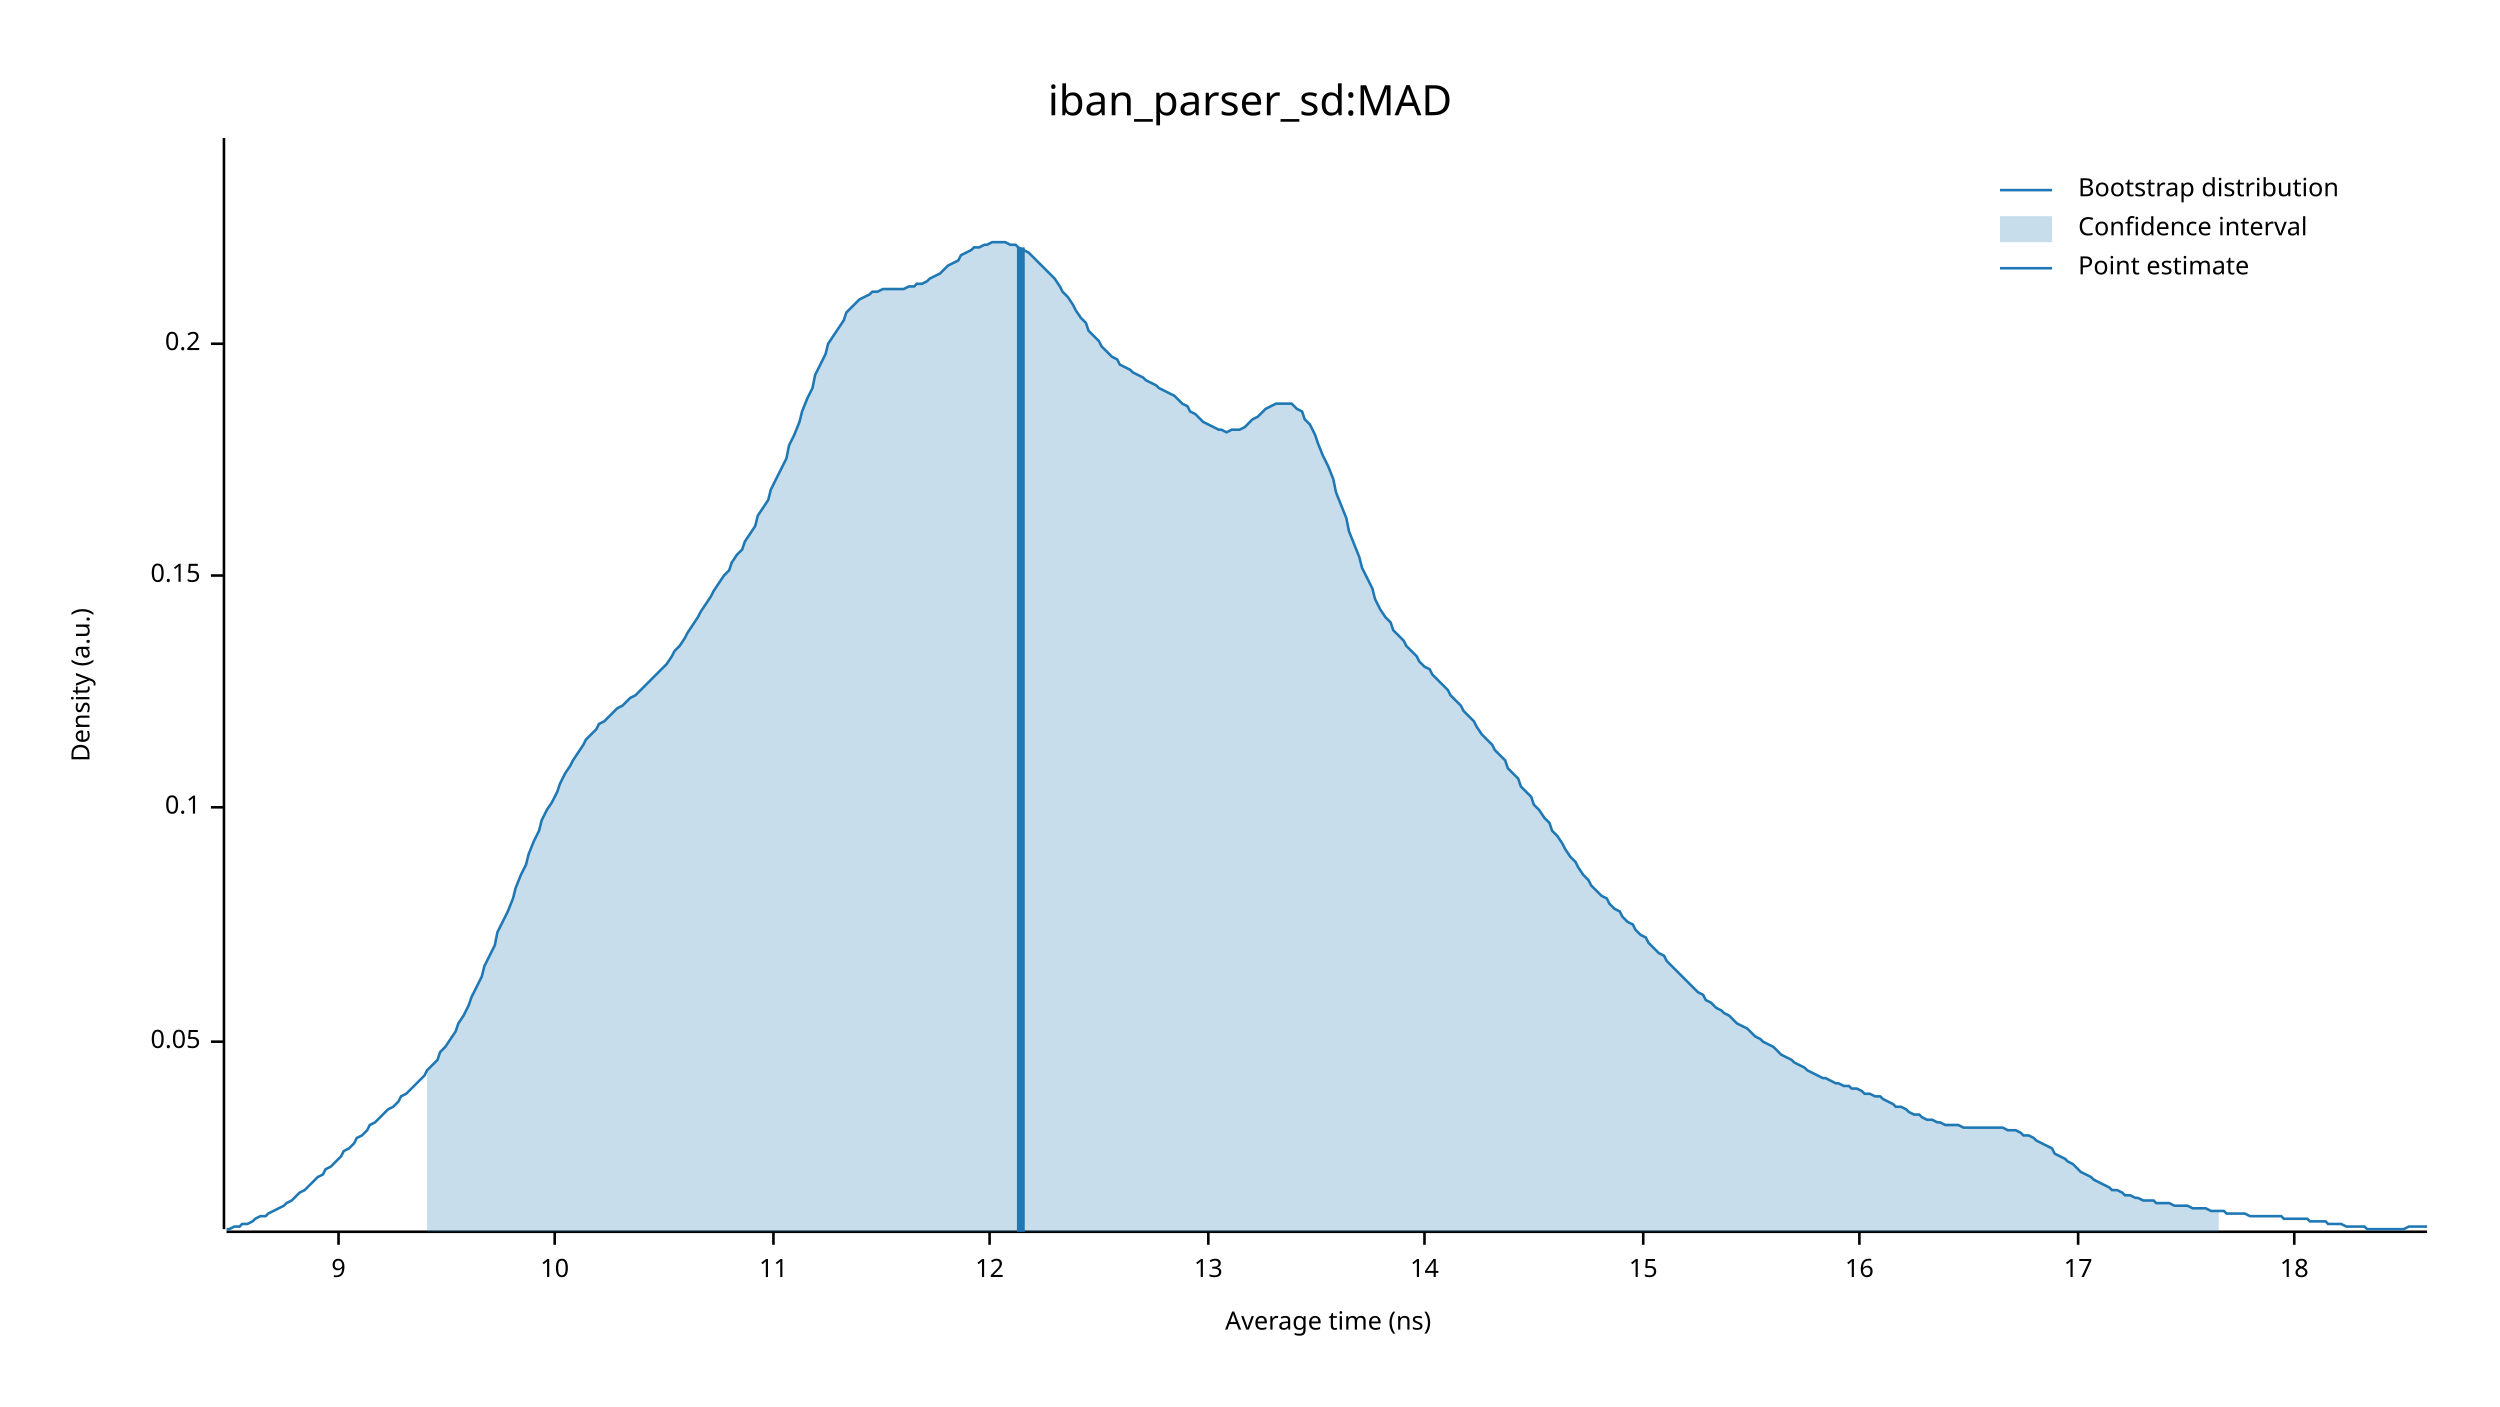
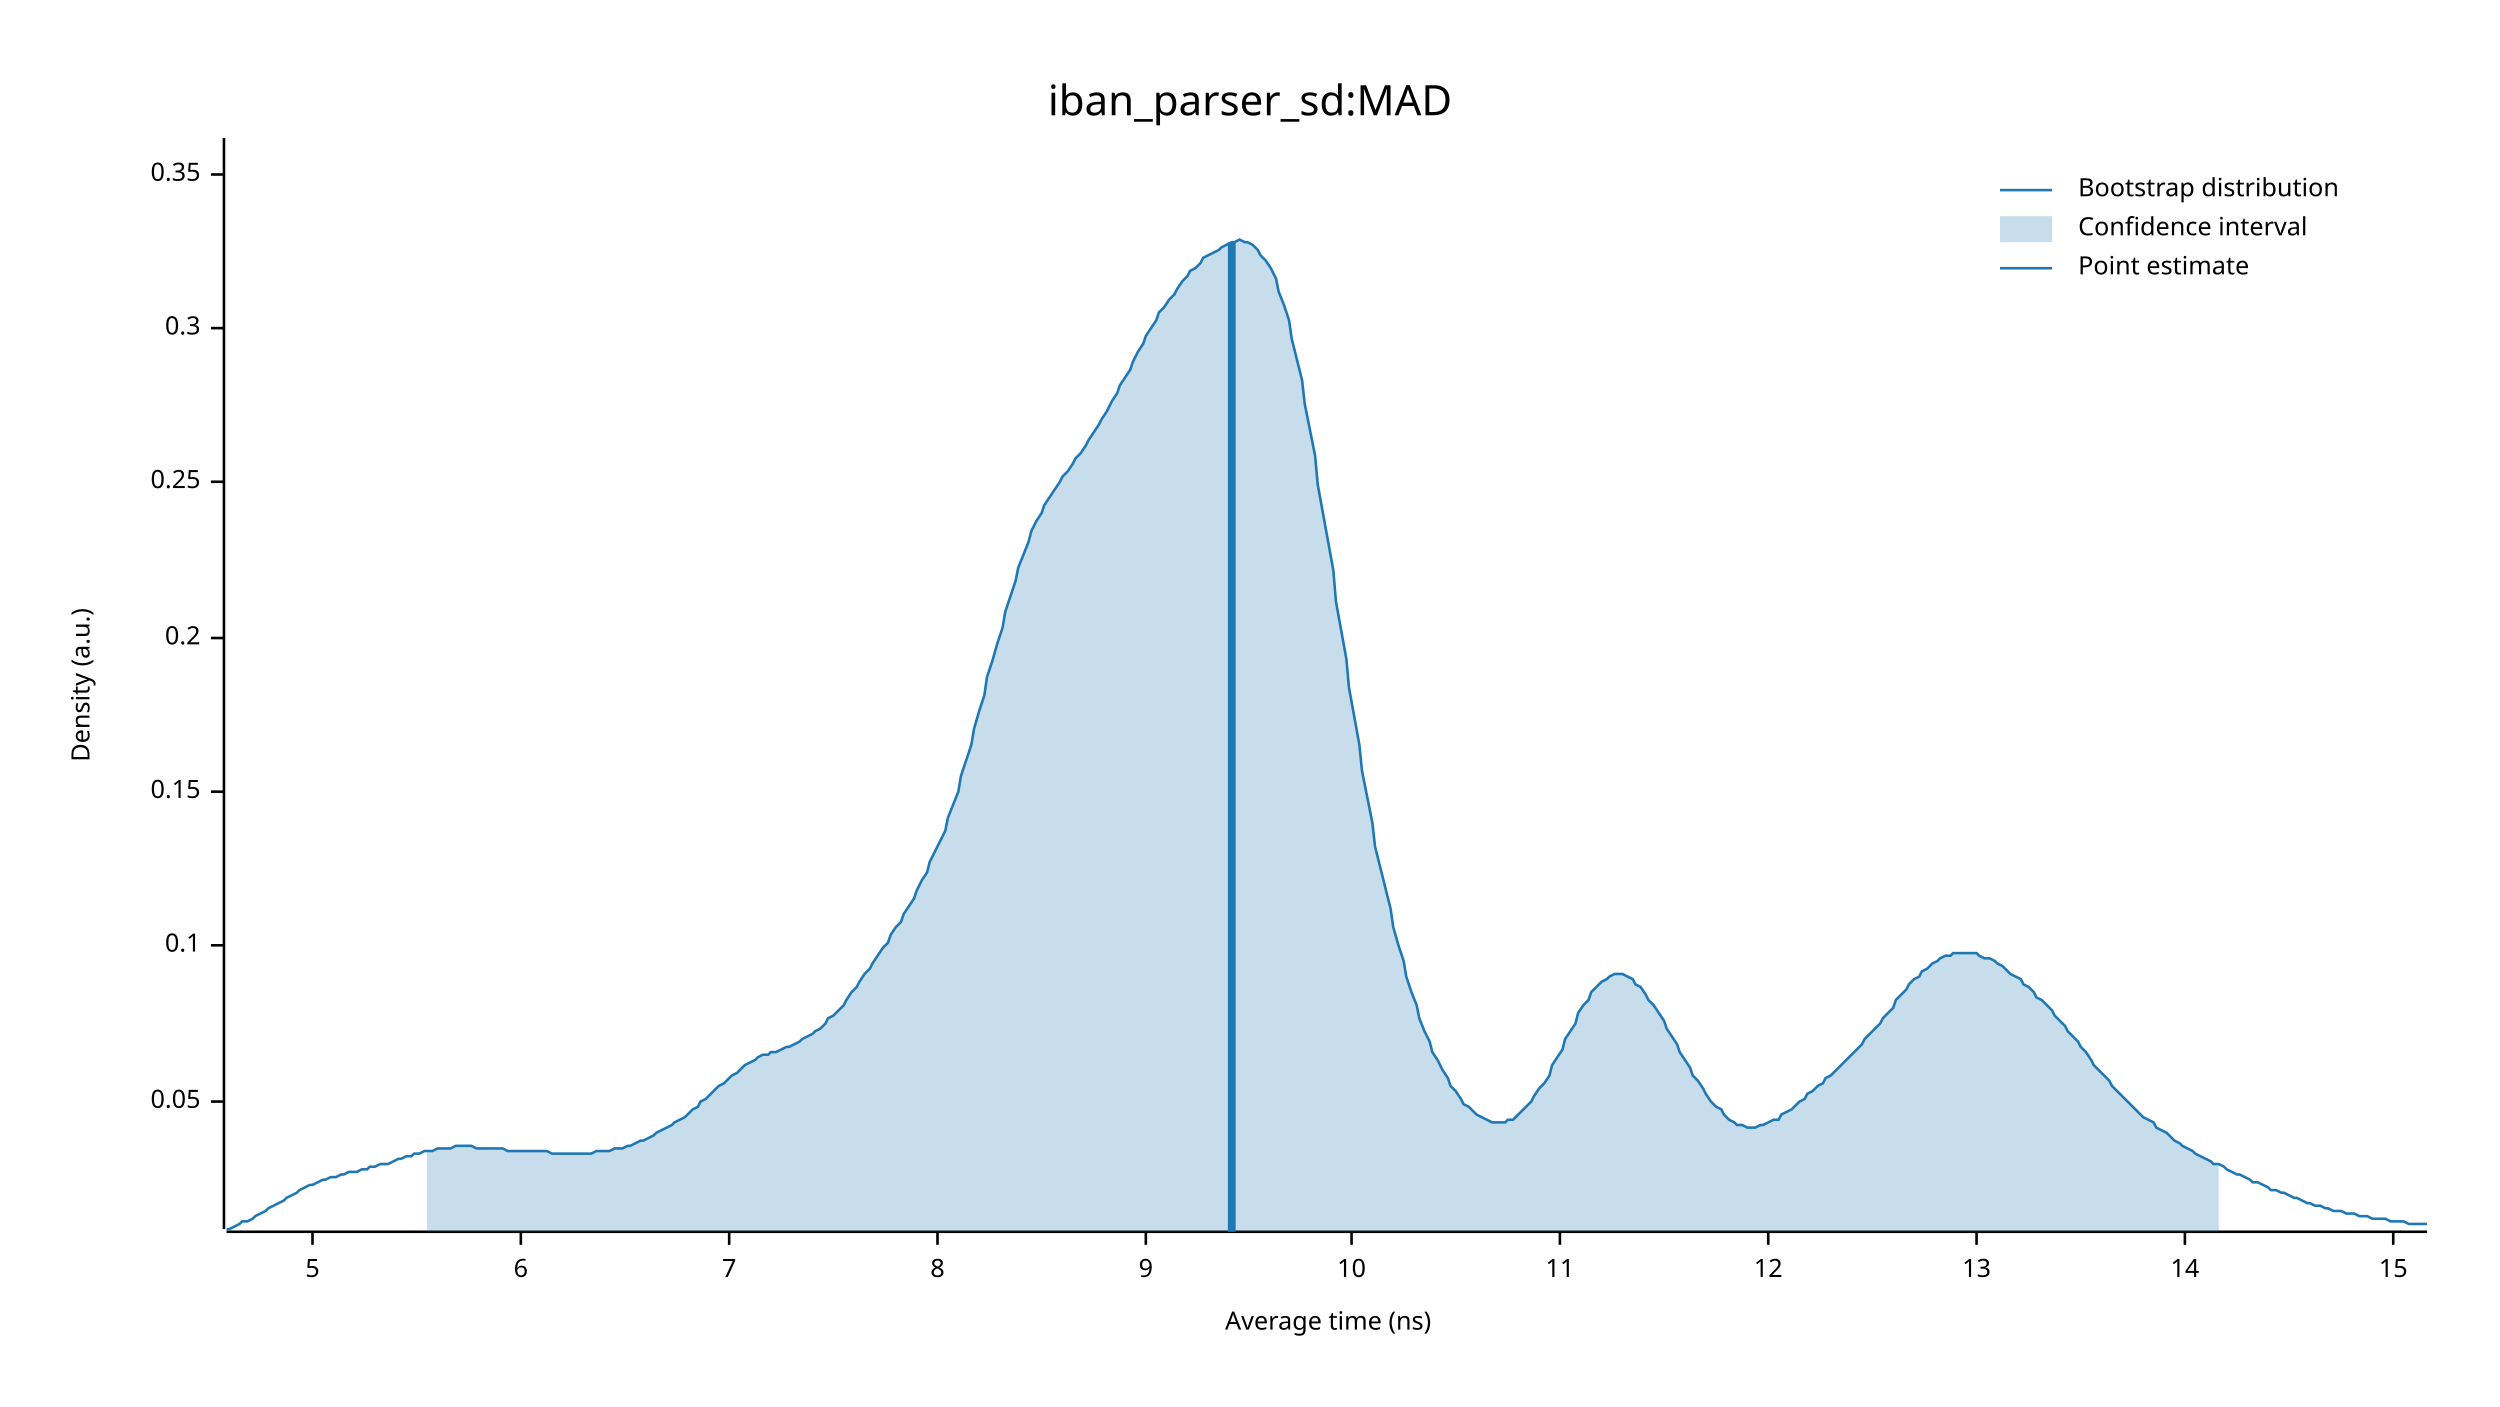
<svg xmlns="http://www.w3.org/2000/svg" width="960" height="540" viewBox="0 0 960 540">
  <text x="480" y="32" dy="0.76em" text-anchor="middle" font-family="sans-serif" font-size="16.129" opacity="1" fill="#000000">
iban_parser_sd:MAD
</text>
  <text x="27" y="263" dy="0.76em" text-anchor="middle" font-family="sans-serif" font-size="9.677" opacity="1" fill="#000000" transform="rotate(270, 27, 263)">
Density (a.u.)
</text>
  <text x="510" y="513" dy="-0.5ex" text-anchor="middle" font-family="sans-serif" font-size="9.677" opacity="1" fill="#000000">
Average time (ns)
</text>
  <polyline fill="none" opacity="1" stroke="#000000" stroke-width="1" points="86,53 86,472 " />
-   <text x="77" y="400" dy="0.5ex" text-anchor="end" font-family="sans-serif" font-size="9.677" opacity="1" fill="#000000">
+   <text x="77" y="423" dy="0.5ex" text-anchor="end" font-family="sans-serif" font-size="9.677" opacity="1" fill="#000000">
0.05
</text>
-   <polyline fill="none" opacity="1" stroke="#000000" stroke-width="1" points="81,400 86,400 " />
-   <text x="77" y="310" dy="0.5ex" text-anchor="end" font-family="sans-serif" font-size="9.677" opacity="1" fill="#000000">
+   <polyline fill="none" opacity="1" stroke="#000000" stroke-width="1" points="81,423 86,423 " />
+   <text x="77" y="363" dy="0.5ex" text-anchor="end" font-family="sans-serif" font-size="9.677" opacity="1" fill="#000000">
0.1
</text>
-   <polyline fill="none" opacity="1" stroke="#000000" stroke-width="1" points="81,310 86,310 " />
-   <text x="77" y="221" dy="0.5ex" text-anchor="end" font-family="sans-serif" font-size="9.677" opacity="1" fill="#000000">
+   <polyline fill="none" opacity="1" stroke="#000000" stroke-width="1" points="81,363 86,363 " />
+   <text x="77" y="304" dy="0.5ex" text-anchor="end" font-family="sans-serif" font-size="9.677" opacity="1" fill="#000000">
0.15
</text>
-   <polyline fill="none" opacity="1" stroke="#000000" stroke-width="1" points="81,221 86,221 " />
-   <text x="77" y="132" dy="0.5ex" text-anchor="end" font-family="sans-serif" font-size="9.677" opacity="1" fill="#000000">
+   <polyline fill="none" opacity="1" stroke="#000000" stroke-width="1" points="81,304 86,304 " />
+   <text x="77" y="245" dy="0.5ex" text-anchor="end" font-family="sans-serif" font-size="9.677" opacity="1" fill="#000000">
0.2
</text>
-   <polyline fill="none" opacity="1" stroke="#000000" stroke-width="1" points="81,132 86,132 " />
+   <polyline fill="none" opacity="1" stroke="#000000" stroke-width="1" points="81,245 86,245 " />
+   <text x="77" y="185" dy="0.5ex" text-anchor="end" font-family="sans-serif" font-size="9.677" opacity="1" fill="#000000">
+ 0.25
+ </text>
+   <polyline fill="none" opacity="1" stroke="#000000" stroke-width="1" points="81,185 86,185 " />
+   <text x="77" y="126" dy="0.5ex" text-anchor="end" font-family="sans-serif" font-size="9.677" opacity="1" fill="#000000">
+ 0.3
+ </text>
+   <polyline fill="none" opacity="1" stroke="#000000" stroke-width="1" points="81,126 86,126 " />
+   <text x="77" y="67" dy="0.5ex" text-anchor="end" font-family="sans-serif" font-size="9.677" opacity="1" fill="#000000">
+ 0.35
+ </text>
+   <polyline fill="none" opacity="1" stroke="#000000" stroke-width="1" points="81,67 86,67 " />
  <polyline fill="none" opacity="1" stroke="#000000" stroke-width="1" points="87,473 932,473 " />
-   <text x="130" y="483" dy="0.76em" text-anchor="middle" font-family="sans-serif" font-size="9.677" opacity="1" fill="#000000">
+   <text x="120" y="483" dy="0.76em" text-anchor="middle" font-family="sans-serif" font-size="9.677" opacity="1" fill="#000000">
+ 5
+ </text>
+   <polyline fill="none" opacity="1" stroke="#000000" stroke-width="1" points="120,473 120,478 " />
+   <text x="200" y="483" dy="0.76em" text-anchor="middle" font-family="sans-serif" font-size="9.677" opacity="1" fill="#000000">
+ 6
+ </text>
+   <polyline fill="none" opacity="1" stroke="#000000" stroke-width="1" points="200,473 200,478 " />
+   <text x="280" y="483" dy="0.76em" text-anchor="middle" font-family="sans-serif" font-size="9.677" opacity="1" fill="#000000">
+ 7
+ </text>
+   <polyline fill="none" opacity="1" stroke="#000000" stroke-width="1" points="280,473 280,478 " />
+   <text x="360" y="483" dy="0.76em" text-anchor="middle" font-family="sans-serif" font-size="9.677" opacity="1" fill="#000000">
+ 8
+ </text>
+   <polyline fill="none" opacity="1" stroke="#000000" stroke-width="1" points="360,473 360,478 " />
+   <text x="440" y="483" dy="0.76em" text-anchor="middle" font-family="sans-serif" font-size="9.677" opacity="1" fill="#000000">
9
</text>
-   <polyline fill="none" opacity="1" stroke="#000000" stroke-width="1" points="130,473 130,478 " />
-   <text x="213" y="483" dy="0.76em" text-anchor="middle" font-family="sans-serif" font-size="9.677" opacity="1" fill="#000000">
+   <polyline fill="none" opacity="1" stroke="#000000" stroke-width="1" points="440,473 440,478 " />
+   <text x="519" y="483" dy="0.76em" text-anchor="middle" font-family="sans-serif" font-size="9.677" opacity="1" fill="#000000">
10
</text>
-   <polyline fill="none" opacity="1" stroke="#000000" stroke-width="1" points="213,473 213,478 " />
-   <text x="297" y="483" dy="0.76em" text-anchor="middle" font-family="sans-serif" font-size="9.677" opacity="1" fill="#000000">
+   <polyline fill="none" opacity="1" stroke="#000000" stroke-width="1" points="519,473 519,478 " />
+   <text x="599" y="483" dy="0.76em" text-anchor="middle" font-family="sans-serif" font-size="9.677" opacity="1" fill="#000000">
11
</text>
-   <polyline fill="none" opacity="1" stroke="#000000" stroke-width="1" points="297,473 297,478 " />
-   <text x="380" y="483" dy="0.76em" text-anchor="middle" font-family="sans-serif" font-size="9.677" opacity="1" fill="#000000">
+   <polyline fill="none" opacity="1" stroke="#000000" stroke-width="1" points="599,473 599,478 " />
+   <text x="679" y="483" dy="0.76em" text-anchor="middle" font-family="sans-serif" font-size="9.677" opacity="1" fill="#000000">
12
</text>
-   <polyline fill="none" opacity="1" stroke="#000000" stroke-width="1" points="380,473 380,478 " />
-   <text x="464" y="483" dy="0.76em" text-anchor="middle" font-family="sans-serif" font-size="9.677" opacity="1" fill="#000000">
+   <polyline fill="none" opacity="1" stroke="#000000" stroke-width="1" points="679,473 679,478 " />
+   <text x="759" y="483" dy="0.76em" text-anchor="middle" font-family="sans-serif" font-size="9.677" opacity="1" fill="#000000">
13
</text>
-   <polyline fill="none" opacity="1" stroke="#000000" stroke-width="1" points="464,473 464,478 " />
-   <text x="547" y="483" dy="0.76em" text-anchor="middle" font-family="sans-serif" font-size="9.677" opacity="1" fill="#000000">
+   <polyline fill="none" opacity="1" stroke="#000000" stroke-width="1" points="759,473 759,478 " />
+   <text x="839" y="483" dy="0.76em" text-anchor="middle" font-family="sans-serif" font-size="9.677" opacity="1" fill="#000000">
14
</text>
-   <polyline fill="none" opacity="1" stroke="#000000" stroke-width="1" points="547,473 547,478 " />
-   <text x="631" y="483" dy="0.76em" text-anchor="middle" font-family="sans-serif" font-size="9.677" opacity="1" fill="#000000">
+   <polyline fill="none" opacity="1" stroke="#000000" stroke-width="1" points="839,473 839,478 " />
+   <text x="919" y="483" dy="0.76em" text-anchor="middle" font-family="sans-serif" font-size="9.677" opacity="1" fill="#000000">
15
</text>
-   <polyline fill="none" opacity="1" stroke="#000000" stroke-width="1" points="631,473 631,478 " />
-   <text x="714" y="483" dy="0.76em" text-anchor="middle" font-family="sans-serif" font-size="9.677" opacity="1" fill="#000000">
- 16
- </text>
-   <polyline fill="none" opacity="1" stroke="#000000" stroke-width="1" points="714,473 714,478 " />
-   <text x="798" y="483" dy="0.76em" text-anchor="middle" font-family="sans-serif" font-size="9.677" opacity="1" fill="#000000">
- 17
- </text>
-   <polyline fill="none" opacity="1" stroke="#000000" stroke-width="1" points="798,473 798,478 " />
-   <text x="881" y="483" dy="0.76em" text-anchor="middle" font-family="sans-serif" font-size="9.677" opacity="1" fill="#000000">
- 18
- </text>
-   <polyline fill="none" opacity="1" stroke="#000000" stroke-width="1" points="881,473 881,478 " />
-   <polyline fill="none" opacity="1" stroke="#1F78B4" stroke-width="1" points="87,472 88,472 90,471 92,471 93,470 95,470 97,469 98,468 100,467 102,467 103,466 105,465 107,464 109,463 110,462 112,461 114,459 115,458 117,457 119,455 120,454 122,452 124,451 125,449 127,448 129,446 131,444 132,442 134,441 136,439 137,437 139,436 141,434 142,432 144,431 146,429 147,428 149,426 151,425 153,423 154,421 156,420 158,418 159,417 161,415 163,413 164,411 166,409 168,407 169,404 171,402 173,399 175,396 176,393 178,390 180,386 181,383 183,379 185,375 186,371 188,367 190,363 191,358 193,354 195,350 197,345 198,341 200,336 202,332 203,328 205,323 207,319 208,315 210,311 212,308 214,304 215,301 217,297 219,294 220,292 222,289 224,286 225,284 227,282 229,280 230,278 232,277 234,275 236,273 237,272 239,271 241,269 242,268 244,267 246,265 247,264 249,262 251,260 252,259 254,257 256,255 258,252 259,250 261,248 263,245 264,243 266,240 268,237 269,235 271,232 273,229 274,227 276,224 278,221 280,219 281,216 283,213 285,211 286,208 288,205 290,202 291,198 293,195 295,192 296,188 298,184 300,180 302,176 303,171 305,167 307,162 308,158 310,153 312,149 313,144 315,140 317,136 318,132 320,129 322,126 324,123 325,120 327,118 329,116 330,115 332,114 334,113 335,112 337,112 339,111 341,111 342,111 344,111 346,111 347,111 349,110 351,110 352,109 354,109 356,108 357,107 359,106 361,105 363,103 364,102 366,101 368,100 369,98 371,97 373,96 374,95 376,95 378,94 379,94 381,93 383,93 385,93 386,93 388,94 390,94 391,95 393,96 395,97 396,98 398,100 400,102 401,103 403,105 405,107 407,110 408,112 410,114 412,117 413,119 415,122 417,124 418,127 420,129 422,131 423,133 425,135 427,137 429,138 430,140 432,141 434,142 435,143 437,144 439,145 440,146 442,147 444,148 445,149 447,150 449,151 451,152 452,153 454,155 456,156 457,158 459,159 461,161 462,162 464,163 466,164 468,165 469,165 471,166 473,165 474,165 476,165 478,164 479,163 481,161 483,160 484,159 486,157 488,156 490,155 491,155 493,155 495,155 496,155 498,157 500,158 501,161 503,163 505,167 506,170 508,175 510,179 512,184 513,189 515,194 517,199 518,204 520,209 522,214 523,218 525,222 527,226 528,230 530,234 532,237 534,239 535,242 537,244 539,246 540,248 542,250 544,252 545,254 547,256 549,257 550,259 552,261 554,263 556,265 557,267 559,269 561,271 562,273 564,275 566,277 567,279 569,282 571,284 573,286 574,288 576,290 578,292 579,295 581,297 583,299 584,302 586,304 588,306 589,309 591,311 593,314 595,316 596,319 598,321 600,324 601,326 603,329 605,331 606,333 608,336 610,338 611,340 613,342 615,344 617,345 618,347 620,349 622,350 623,352 625,354 627,355 628,357 630,359 632,360 633,362 635,364 637,366 639,367 640,369 642,371 644,373 645,374 647,376 649,378 650,379 652,381 654,382 655,384 657,385 659,387 661,388 662,389 664,390 666,392 667,393 669,394 671,395 672,396 674,398 676,399 677,400 679,401 681,402 683,404 684,405 686,406 688,407 689,408 691,409 693,410 694,411 696,412 698,413 700,414 701,414 703,415 705,416 706,416 708,417 710,417 711,418 713,418 715,419 716,420 718,420 720,421 722,421 723,422 725,423 727,424 728,425 730,425 732,426 733,427 735,428 737,428 738,429 740,430 742,430 744,431 745,431 747,432 749,432 750,432 752,432 754,433 755,433 757,433 759,433 760,433 762,433 764,433 766,433 767,433 769,433 771,434 772,434 774,434 776,435 777,436 779,436 781,437 782,438 784,439 786,440 788,441 789,443 791,444 793,445 794,446 796,447 798,449 799,450 801,451 803,452 804,453 806,454 808,455 810,456 811,457 813,457 815,458 816,459 818,459 820,460 821,460 823,461 825,461 827,461 828,462 830,462 832,462 833,462 835,463 837,463 838,463 840,463 842,464 843,464 845,464 847,464 849,465 850,465 852,465 854,465 855,466 857,466 859,466 860,466 862,466 864,467 865,467 867,467 869,467 871,467 872,467 874,467 876,467 877,468 879,468 881,468 882,468 884,468 886,468 887,469 889,469 891,469 893,469 894,470 896,470 898,470 899,470 901,471 903,471 904,471 906,471 908,471 909,472 911,472 913,472 915,472 916,472 918,472 920,472 921,472 923,472 925,471 926,471 928,471 930,471 932,471 " />
-   <polygon opacity="0.25" fill="#1F78B4" points="164,411 166,409 168,407 169,404 171,402 173,399 175,396 176,393 178,390 180,386 181,383 183,379 185,375 186,371 188,367 190,363 191,358 193,354 195,350 197,345 198,341 200,336 202,332 203,328 205,323 207,319 208,315 210,311 212,308 214,304 215,301 217,297 219,294 220,292 222,289 224,286 225,284 227,282 229,280 230,278 232,277 234,275 236,273 237,272 239,271 241,269 242,268 244,267 246,265 247,264 249,262 251,260 252,259 254,257 256,255 258,252 259,250 261,248 263,245 264,243 266,240 268,237 269,235 271,232 273,229 274,227 276,224 278,221 280,219 281,216 283,213 285,211 286,208 288,205 290,202 291,198 293,195 295,192 296,188 298,184 300,180 302,176 303,171 305,167 307,162 308,158 310,153 312,149 313,144 315,140 317,136 318,132 320,129 322,126 324,123 325,120 327,118 329,116 330,115 332,114 334,113 335,112 337,112 339,111 341,111 342,111 344,111 346,111 347,111 349,110 351,110 352,109 354,109 356,108 357,107 359,106 361,105 363,103 364,102 366,101 368,100 369,98 371,97 373,96 374,95 376,95 378,94 379,94 381,93 383,93 385,93 386,93 388,94 390,94 391,95 393,96 395,97 396,98 398,100 400,102 401,103 403,105 405,107 407,110 408,112 410,114 412,117 413,119 415,122 417,124 418,127 420,129 422,131 423,133 425,135 427,137 429,138 430,140 432,141 434,142 435,143 437,144 439,145 440,146 442,147 444,148 445,149 447,150 449,151 451,152 452,153 454,155 456,156 457,158 459,159 461,161 462,162 464,163 466,164 468,165 469,165 471,166 473,165 474,165 476,165 478,164 479,163 481,161 483,160 484,159 486,157 488,156 490,155 491,155 493,155 495,155 496,155 498,157 500,158 501,161 503,163 505,167 506,170 508,175 510,179 512,184 513,189 515,194 517,199 518,204 520,209 522,214 523,218 525,222 527,226 528,230 530,234 532,237 534,239 535,242 537,244 539,246 540,248 542,250 544,252 545,254 547,256 549,257 550,259 552,261 554,263 556,265 557,267 559,269 561,271 562,273 564,275 566,277 567,279 569,282 571,284 573,286 574,288 576,290 578,292 579,295 581,297 583,299 584,302 586,304 588,306 589,309 591,311 593,314 595,316 596,319 598,321 600,324 601,326 603,329 605,331 606,333 608,336 610,338 611,340 613,342 615,344 617,345 618,347 620,349 622,350 623,352 625,354 627,355 628,357 630,359 632,360 633,362 635,364 637,366 639,367 640,369 642,371 644,373 645,374 647,376 649,378 650,379 652,381 654,382 655,384 657,385 659,387 661,388 662,389 664,390 666,392 667,393 669,394 671,395 672,396 674,398 676,399 677,400 679,401 681,402 683,404 684,405 686,406 688,407 689,408 691,409 693,410 694,411 696,412 698,413 700,414 701,414 703,415 705,416 706,416 708,417 710,417 711,418 713,418 715,419 716,420 718,420 720,421 722,421 723,422 725,423 727,424 728,425 730,425 732,426 733,427 735,428 737,428 738,429 740,430 742,430 744,431 745,431 747,432 749,432 750,432 752,432 754,433 755,433 757,433 759,433 760,433 762,433 764,433 766,433 767,433 769,433 771,434 772,434 774,434 776,435 777,436 779,436 781,437 782,438 784,439 786,440 788,441 789,443 791,444 793,445 794,446 796,447 798,449 799,450 801,451 803,452 804,453 806,454 808,455 810,456 811,457 813,457 815,458 816,459 818,459 820,460 821,460 823,461 825,461 827,461 828,462 830,462 832,462 833,462 835,463 837,463 838,463 840,463 842,464 843,464 845,464 847,464 849,465 850,465 852,465 852,473 164,473 " />
-   <polyline fill="none" opacity="1" stroke="#1F78B4" stroke-width="3" points="392,473 392,95 " />
+   <polyline fill="none" opacity="1" stroke="#000000" stroke-width="1" points="919,473 919,478 " />
+   <polyline fill="none" opacity="1" stroke="#1F78B4" stroke-width="1" points="87,472 88,472 90,471 92,470 93,469 95,469 97,468 98,467 100,466 102,465 103,464 105,463 107,462 109,461 110,460 112,459 114,458 115,457 117,456 119,455 120,455 122,454 124,453 125,453 127,452 129,452 131,451 132,451 134,450 136,450 137,450 139,449 141,449 142,448 144,448 146,447 147,447 149,447 151,446 153,445 154,445 156,444 158,444 159,443 161,443 163,442 164,442 166,442 168,441 169,441 171,441 173,441 175,440 176,440 178,440 180,440 181,440 183,441 185,441 186,441 188,441 190,441 191,441 193,441 195,442 197,442 198,442 200,442 202,442 203,442 205,442 207,442 208,442 210,442 212,443 214,443 215,443 217,443 219,443 220,443 222,443 224,443 225,443 227,443 229,442 230,442 232,442 234,442 236,441 237,441 239,441 241,440 242,440 244,439 246,438 247,438 249,437 251,436 252,435 254,434 256,433 258,432 259,431 261,430 263,429 264,428 266,426 268,425 269,423 271,422 273,420 274,419 276,417 278,416 280,414 281,413 283,412 285,410 286,409 288,408 290,407 291,406 293,405 295,405 296,404 298,404 300,403 302,402 303,402 305,401 307,400 308,399 310,398 312,397 313,396 315,395 317,393 318,391 320,390 322,388 324,386 325,384 327,381 329,379 330,377 332,374 334,372 335,370 337,367 339,364 341,362 342,359 344,356 346,354 347,351 349,348 351,345 352,342 354,338 356,335 357,331 359,327 361,323 363,319 364,314 366,309 368,304 369,298 371,292 373,286 374,280 376,273 378,267 379,260 381,254 383,247 385,241 386,235 388,229 390,223 391,218 393,213 395,208 396,204 398,200 400,197 401,194 403,191 405,188 407,185 408,183 410,181 412,178 413,176 415,174 417,171 418,169 420,166 422,163 423,161 425,158 427,154 429,151 430,148 432,145 434,142 435,139 437,135 439,132 440,129 442,126 444,123 445,120 447,118 449,115 451,113 452,111 454,108 456,106 457,104 459,103 461,101 462,99 464,98 466,97 468,96 469,95 471,94 473,93 474,93 476,92 478,93 479,93 481,94 483,96 484,98 486,100 488,103 490,107 491,112 493,117 495,123 496,130 498,138 500,146 501,155 503,165 505,175 506,186 508,197 510,208 512,219 513,231 515,242 517,253 518,264 520,275 522,286 523,296 525,306 527,316 528,325 530,333 532,341 534,349 535,356 537,363 539,369 540,375 542,381 544,386 545,391 547,396 549,400 550,404 552,407 554,411 556,414 557,417 559,419 561,422 562,424 564,425 566,427 567,428 569,429 571,430 573,431 574,431 576,431 578,431 579,430 581,430 583,428 584,427 586,425 588,423 589,421 591,418 593,416 595,413 596,409 598,406 600,403 601,399 603,396 605,393 606,389 608,386 610,384 611,381 613,379 615,377 617,376 618,375 620,374 622,374 623,374 625,375 627,376 628,378 630,379 632,382 633,384 635,386 637,389 639,392 640,395 642,398 644,401 645,404 647,407 649,410 650,413 652,415 654,418 655,420 657,423 659,425 661,426 662,428 664,430 666,431 667,432 669,432 671,433 672,433 674,433 676,432 677,432 679,431 681,430 683,430 684,428 686,427 688,426 689,425 691,423 693,422 694,420 696,419 698,417 700,416 701,414 703,413 705,411 706,410 708,408 710,406 711,405 713,403 715,401 716,399 718,397 720,395 722,393 723,391 725,389 727,387 728,384 730,382 732,380 733,378 735,376 737,375 738,373 740,372 742,370 744,369 745,368 747,367 749,367 750,366 752,366 754,366 755,366 757,366 759,366 760,367 762,368 764,368 766,369 767,370 769,371 771,373 772,374 774,375 776,376 777,378 779,379 781,381 782,383 784,384 786,386 788,388 789,390 791,392 793,394 794,396 796,398 798,400 799,402 801,404 803,407 804,409 806,411 808,413 810,415 811,417 813,419 815,421 816,422 818,424 820,426 821,427 823,429 825,430 827,431 828,433 830,434 832,435 833,436 835,438 837,439 838,440 840,441 842,442 843,443 845,444 847,445 849,446 850,447 852,447 854,448 855,449 857,450 859,451 860,451 862,452 864,453 865,454 867,454 869,455 871,456 872,457 874,457 876,458 877,458 879,459 881,460 882,460 884,461 886,462 887,462 889,463 891,463 893,464 894,464 896,465 898,465 899,465 901,466 903,466 904,466 906,467 908,467 909,467 911,468 913,468 915,468 916,468 918,469 920,469 921,469 923,469 925,470 926,470 928,470 930,470 932,470 " />
+   <polygon opacity="0.25" fill="#1F78B4" points="164,442 166,442 168,441 169,441 171,441 173,441 175,440 176,440 178,440 180,440 181,440 183,441 185,441 186,441 188,441 190,441 191,441 193,441 195,442 197,442 198,442 200,442 202,442 203,442 205,442 207,442 208,442 210,442 212,443 214,443 215,443 217,443 219,443 220,443 222,443 224,443 225,443 227,443 229,442 230,442 232,442 234,442 236,441 237,441 239,441 241,440 242,440 244,439 246,438 247,438 249,437 251,436 252,435 254,434 256,433 258,432 259,431 261,430 263,429 264,428 266,426 268,425 269,423 271,422 273,420 274,419 276,417 278,416 280,414 281,413 283,412 285,410 286,409 288,408 290,407 291,406 293,405 295,405 296,404 298,404 300,403 302,402 303,402 305,401 307,400 308,399 310,398 312,397 313,396 315,395 317,393 318,391 320,390 322,388 324,386 325,384 327,381 329,379 330,377 332,374 334,372 335,370 337,367 339,364 341,362 342,359 344,356 346,354 347,351 349,348 351,345 352,342 354,338 356,335 357,331 359,327 361,323 363,319 364,314 366,309 368,304 369,298 371,292 373,286 374,280 376,273 378,267 379,260 381,254 383,247 385,241 386,235 388,229 390,223 391,218 393,213 395,208 396,204 398,200 400,197 401,194 403,191 405,188 407,185 408,183 410,181 412,178 413,176 415,174 417,171 418,169 420,166 422,163 423,161 425,158 427,154 429,151 430,148 432,145 434,142 435,139 437,135 439,132 440,129 442,126 444,123 445,120 447,118 449,115 451,113 452,111 454,108 456,106 457,104 459,103 461,101 462,99 464,98 466,97 468,96 469,95 471,94 473,93 474,93 476,92 478,93 479,93 481,94 483,96 484,98 486,100 488,103 490,107 491,112 493,117 495,123 496,130 498,138 500,146 501,155 503,165 505,175 506,186 508,197 510,208 512,219 513,231 515,242 517,253 518,264 520,275 522,286 523,296 525,306 527,316 528,325 530,333 532,341 534,349 535,356 537,363 539,369 540,375 542,381 544,386 545,391 547,396 549,400 550,404 552,407 554,411 556,414 557,417 559,419 561,422 562,424 564,425 566,427 567,428 569,429 571,430 573,431 574,431 576,431 578,431 579,430 581,430 583,428 584,427 586,425 588,423 589,421 591,418 593,416 595,413 596,409 598,406 600,403 601,399 603,396 605,393 606,389 608,386 610,384 611,381 613,379 615,377 617,376 618,375 620,374 622,374 623,374 625,375 627,376 628,378 630,379 632,382 633,384 635,386 637,389 639,392 640,395 642,398 644,401 645,404 647,407 649,410 650,413 652,415 654,418 655,420 657,423 659,425 661,426 662,428 664,430 666,431 667,432 669,432 671,433 672,433 674,433 676,432 677,432 679,431 681,430 683,430 684,428 686,427 688,426 689,425 691,423 693,422 694,420 696,419 698,417 700,416 701,414 703,413 705,411 706,410 708,408 710,406 711,405 713,403 715,401 716,399 718,397 720,395 722,393 723,391 725,389 727,387 728,384 730,382 732,380 733,378 735,376 737,375 738,373 740,372 742,370 744,369 745,368 747,367 749,367 750,366 752,366 754,366 755,366 757,366 759,366 760,367 762,368 764,368 766,369 767,370 769,371 771,373 772,374 774,375 776,376 777,378 779,379 781,381 782,383 784,384 786,386 788,388 789,390 791,392 793,394 794,396 796,398 798,400 799,402 801,404 803,407 804,409 806,411 808,413 810,415 811,417 813,419 815,421 816,422 818,424 820,426 821,427 823,429 825,430 827,431 828,433 830,434 832,435 833,436 835,438 837,439 838,440 840,441 842,442 843,443 845,444 847,445 849,446 850,447 852,447 852,473 164,473 " />
+   <polyline fill="none" opacity="1" stroke="#1F78B4" stroke-width="3" points="473,473 473,93 " />
  <text x="798" y="68" dy="0.76em" text-anchor="start" font-family="sans-serif" font-size="9.677" opacity="1" fill="#000000">
Bootstrap distribution
</text>
  <text x="798" y="83" dy="0.76em" text-anchor="start" font-family="sans-serif" font-size="9.677" opacity="1" fill="#000000">
Confidence interval
</text>
  <text x="798" y="98" dy="0.76em" text-anchor="start" font-family="sans-serif" font-size="9.677" opacity="1" fill="#000000">
Point estimate
</text>
  <polyline fill="none" opacity="1" stroke="#1F78B4" stroke-width="1" points="768,73 788,73 " />
  <rect x="768" y="83" width="20" height="10" opacity="0.25" fill="#1F78B4" stroke="none" />
  <polyline fill="none" opacity="1" stroke="#1F78B4" stroke-width="1" points="768,103 788,103 " />
</svg>
